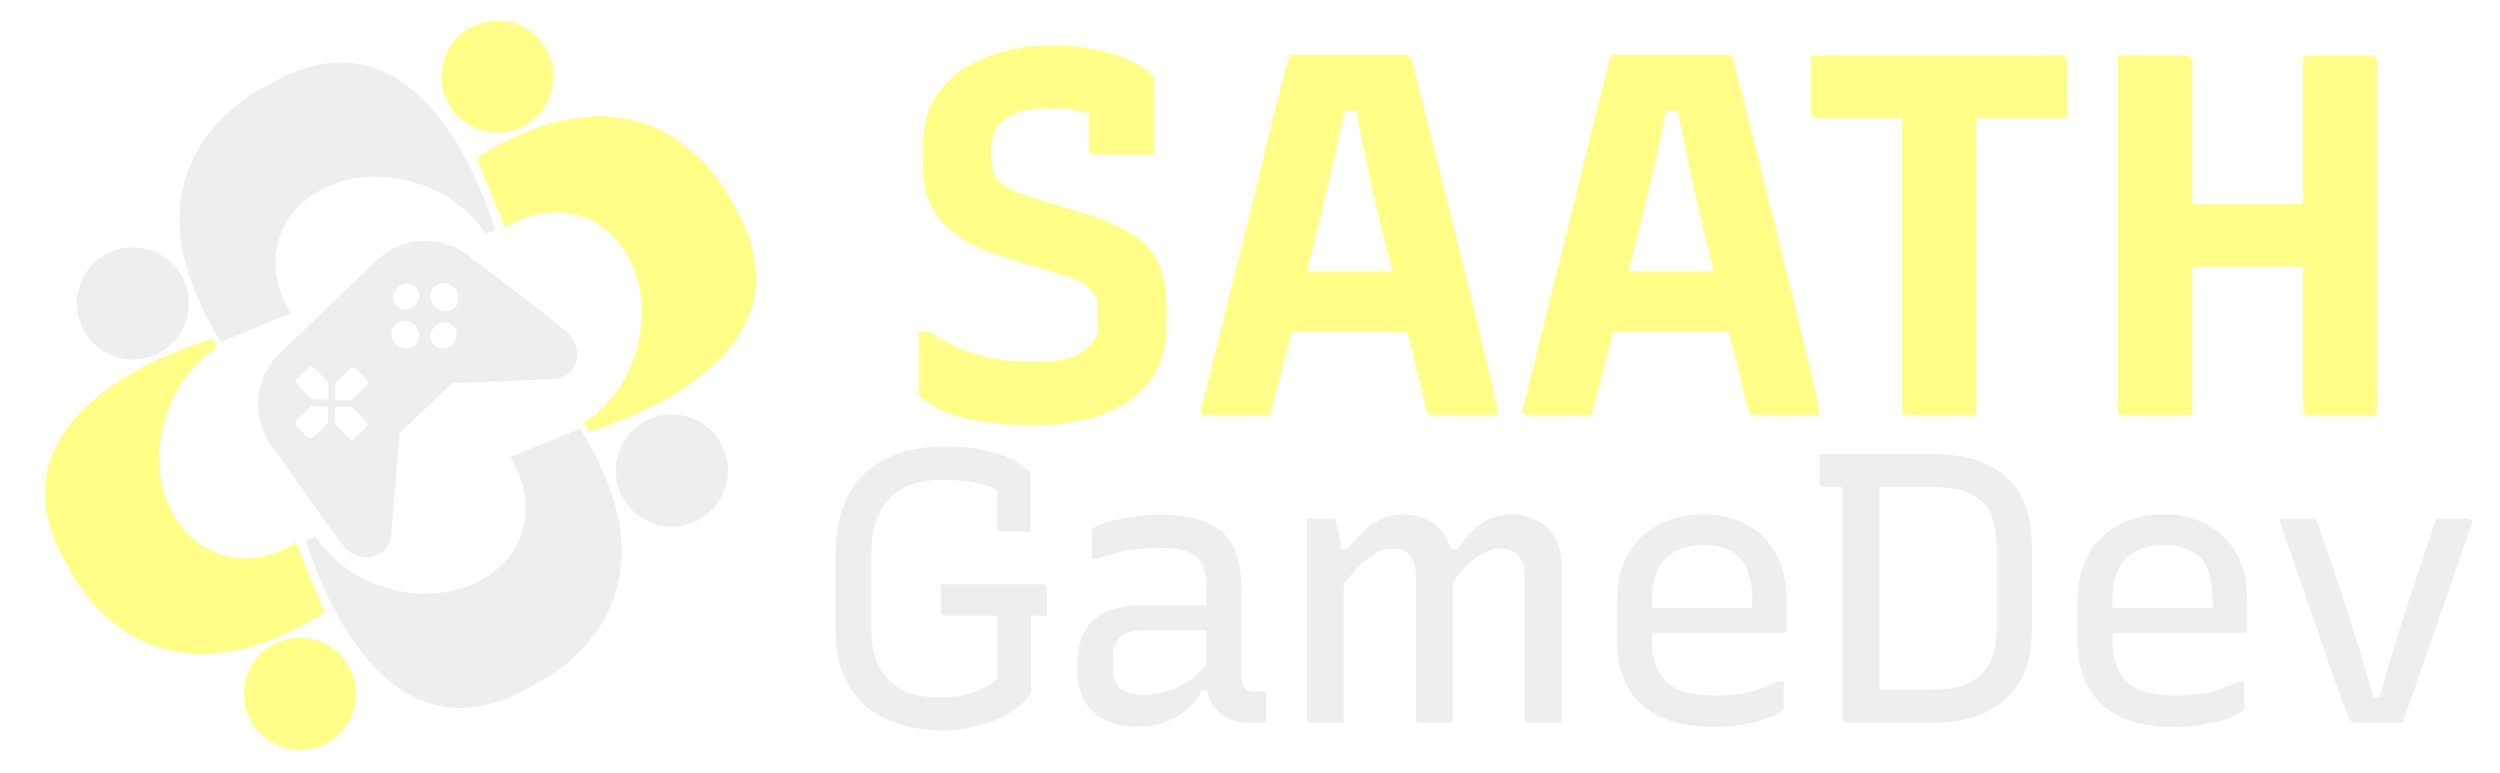
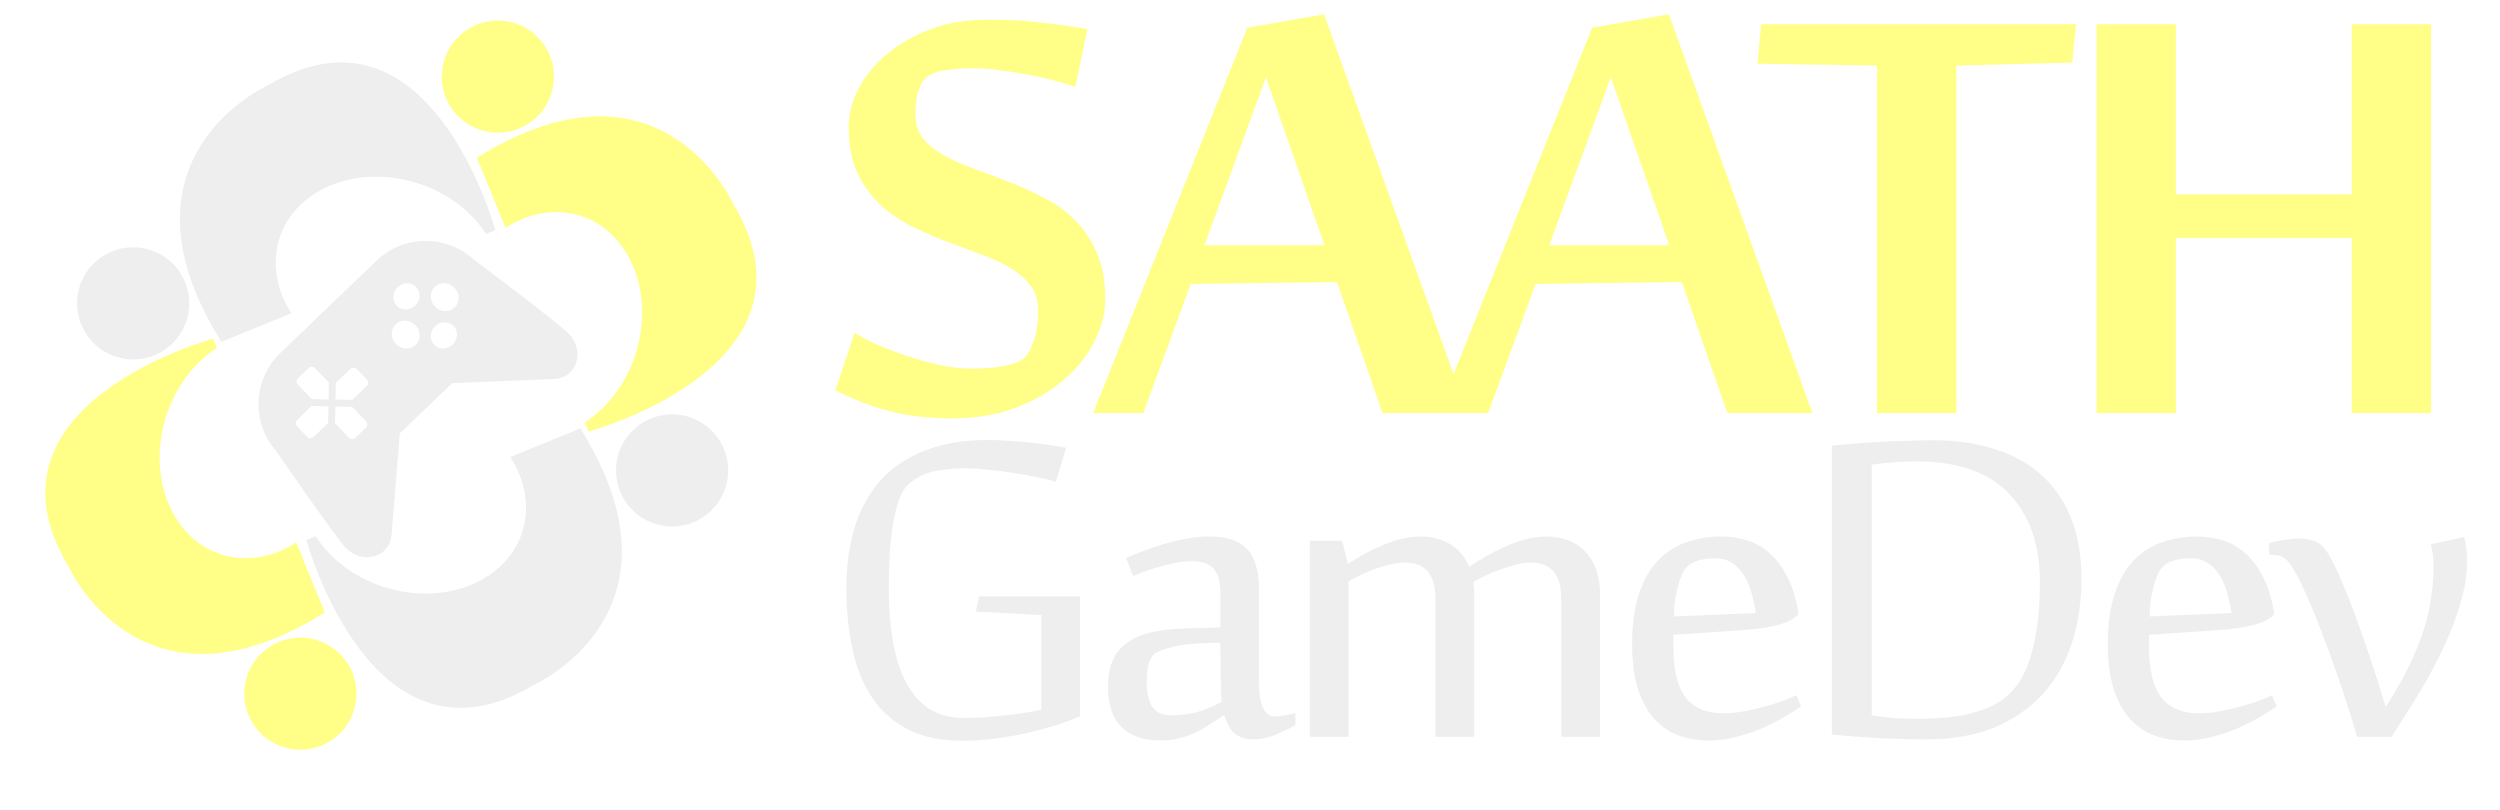
- <svg xmlns="http://www.w3.org/2000/svg" width="1944" height="601" viewBox="0 0 1944 601" fill="none">
-   <path d="M818.107 35.404C836.773 35.404 852.773 37.671 866.107 42.204C879.44 46.471 889.173 51.671 895.307 57.804C896.373 58.871 897.04 59.937 897.307 61.004C897.573 62.071 897.707 63.404 897.707 65.004C897.707 70.071 897.707 75.804 897.707 82.204C897.707 88.604 897.707 95.004 897.707 101.404C897.707 107.804 897.707 114.071 897.707 120.204C890.24 120.204 882.507 120.204 874.507 120.204C866.507 120.204 858.64 120.204 850.907 120.204C849.573 120.204 848.507 119.804 847.707 119.004C846.907 118.204 846.507 117.137 846.507 115.804C846.507 113.137 846.507 110.471 846.507 107.804C846.507 105.137 846.507 102.337 846.507 99.404C846.507 96.204 846.507 92.871 846.507 89.404C846.507 85.937 846.507 82.071 846.507 77.804L857.707 92.204C851.307 89.271 845.04 87.271 838.907 86.204C833.04 84.871 826.107 84.204 818.107 84.204C810.373 84.204 803.573 84.737 797.707 85.804C792.107 86.871 787.307 88.737 783.307 91.404C779.307 93.804 776.24 97.004 774.107 101.004C771.973 104.737 770.907 109.271 770.907 114.604V123.004C770.907 128.071 771.707 132.471 773.307 136.204C775.173 139.937 778.373 143.137 782.907 145.804C787.707 148.471 794.773 151.271 804.107 154.204L842.507 165.804C854.773 169.537 865.04 173.671 873.307 178.204C881.84 182.471 888.507 187.404 893.307 193.004C898.107 198.604 901.573 205.004 903.707 212.204C905.84 219.404 906.907 227.671 906.907 237.004V255.404C906.907 270.871 902.773 284.337 894.507 295.804C886.24 307.004 874.24 315.671 858.507 321.804C843.04 327.671 824.373 330.604 802.507 330.604C789.707 330.604 777.573 329.804 766.107 328.204C754.907 326.604 745.04 324.204 736.507 321.004C728.24 317.537 721.707 313.671 716.907 309.404C716.107 308.604 715.44 307.804 714.907 307.004C714.64 305.937 714.507 304.204 714.507 301.804C714.507 297.004 714.507 292.337 714.507 287.804C714.507 283.271 714.507 278.471 714.507 273.404C714.507 268.337 714.507 263.137 714.507 257.804H722.107C734.107 265.804 746.64 271.804 759.707 275.804C772.773 279.537 788.24 281.404 806.107 281.404C822.64 281.404 834.64 278.737 842.107 273.404C849.84 268.071 853.707 261.671 853.707 254.204V240.604C853.707 236.071 852.907 232.337 851.307 229.404C849.973 226.204 847.04 223.271 842.507 220.604C837.973 217.671 830.773 214.871 820.907 212.204L782.907 200.604C769.84 196.604 759.04 192.071 750.507 187.004C741.973 181.671 735.307 176.071 730.507 170.204C725.973 164.337 722.64 158.071 720.507 151.404C718.64 144.471 717.707 137.271 717.707 129.804V110.604C717.707 99.671 719.973 89.671 724.507 80.604C729.307 71.271 736.107 63.271 744.907 56.604C753.707 49.671 764.24 44.471 776.507 41.004C789.04 37.271 802.907 35.404 818.107 35.404ZM979.151 211.004H1065.15C1069.42 211.004 1073.55 211.004 1077.55 211.004C1081.55 211.004 1085.55 211.004 1089.55 211.004L1103.55 207.404L1109.15 233.004L1114.75 258.204H982.751C981.951 258.204 981.151 258.071 980.351 257.804C979.817 257.271 979.284 256.737 978.751 256.204C978.484 255.404 978.351 254.604 978.351 253.804L979.151 211.004ZM987.551 323.004C979.284 323.004 970.884 323.004 962.351 323.004C953.817 323.004 945.417 323.004 937.151 323.004C936.617 323.004 936.084 322.871 935.551 322.604C935.017 322.337 934.484 321.804 933.951 321.004C933.684 320.204 933.684 319.137 933.951 317.804C935.817 311.137 938.084 302.204 940.751 291.004C943.684 279.537 946.884 266.737 950.351 252.604C953.817 238.204 957.551 223.137 961.551 207.404C965.551 191.404 969.551 175.404 973.551 159.404C977.551 143.404 981.284 127.937 984.751 113.004C988.484 98.071 991.817 84.604 994.751 72.604C997.951 60.604 1000.62 50.604 1002.75 42.604C1017.95 42.604 1033.55 42.604 1049.55 42.604C1065.82 42.604 1080.35 42.604 1093.15 42.604C1094.22 42.604 1095.02 42.871 1095.55 43.404C1096.08 43.671 1096.48 44.071 1096.75 44.604C1097.28 45.137 1097.68 45.937 1097.95 47.004C1101.68 61.937 1105.68 77.804 1109.95 94.604C1114.22 111.404 1118.62 129.137 1123.15 147.804C1127.95 166.204 1132.75 185.404 1137.55 205.404C1142.62 225.404 1147.68 246.071 1152.75 267.404C1154.88 276.204 1157.02 285.271 1159.15 294.604C1161.55 303.937 1163.55 313.404 1165.15 323.004C1157.68 323.004 1149.55 323.004 1140.75 323.004C1131.95 323.004 1123.68 323.004 1115.95 323.004C1114.35 323.004 1113.02 322.871 1111.95 322.604C1111.15 322.071 1110.48 321.271 1109.95 320.204C1109.68 319.137 1109.15 317.537 1108.35 315.404C1102.48 291.137 1097.02 268.871 1091.95 248.604C1086.88 228.071 1082.22 209.271 1077.95 192.204C1073.68 175.137 1069.95 159.671 1066.75 145.804C1063.82 131.671 1061.15 118.871 1058.75 107.404C1056.35 95.937 1054.48 85.671 1053.15 76.604L1068.75 86.204H1031.55L1047.15 76.604C1045.55 85.671 1043.55 95.937 1041.15 107.404C1038.75 118.604 1035.82 131.271 1032.35 145.404C1029.15 159.537 1025.28 175.404 1020.75 193.004C1016.22 210.337 1011.28 229.804 1005.95 251.404C1000.62 272.737 994.484 296.604 987.551 323.004ZM1229.31 211.004H1315.31C1319.57 211.004 1323.71 211.004 1327.71 211.004C1331.71 211.004 1335.71 211.004 1339.71 211.004L1353.71 207.404L1359.31 233.004L1364.91 258.204H1232.91C1232.11 258.204 1231.31 258.071 1230.51 257.804C1229.97 257.271 1229.44 256.737 1228.91 256.204C1228.64 255.404 1228.51 254.604 1228.51 253.804L1229.31 211.004ZM1237.71 323.004C1229.44 323.004 1221.04 323.004 1212.51 323.004C1203.97 323.004 1195.57 323.004 1187.31 323.004C1186.77 323.004 1186.24 322.871 1185.71 322.604C1185.17 322.337 1184.64 321.804 1184.11 321.004C1183.84 320.204 1183.84 319.137 1184.11 317.804C1185.97 311.137 1188.24 302.204 1190.91 291.004C1193.84 279.537 1197.04 266.737 1200.51 252.604C1203.97 238.204 1207.71 223.137 1211.71 207.404C1215.71 191.404 1219.71 175.404 1223.71 159.404C1227.71 143.404 1231.44 127.937 1234.91 113.004C1238.64 98.071 1241.97 84.604 1244.91 72.604C1248.11 60.604 1250.77 50.604 1252.91 42.604C1268.11 42.604 1283.71 42.604 1299.71 42.604C1315.97 42.604 1330.51 42.604 1343.31 42.604C1344.37 42.604 1345.17 42.871 1345.71 43.404C1346.24 43.671 1346.64 44.071 1346.91 44.604C1347.44 45.137 1347.84 45.937 1348.11 47.004C1351.84 61.937 1355.84 77.804 1360.11 94.604C1364.37 111.404 1368.77 129.137 1373.31 147.804C1378.11 166.204 1382.91 185.404 1387.71 205.404C1392.77 225.404 1397.84 246.071 1402.91 267.404C1405.04 276.204 1407.17 285.271 1409.31 294.604C1411.71 303.937 1413.71 313.404 1415.31 323.004C1407.84 323.004 1399.71 323.004 1390.91 323.004C1382.11 323.004 1373.84 323.004 1366.11 323.004C1364.51 323.004 1363.17 322.871 1362.11 322.604C1361.31 322.071 1360.64 321.271 1360.11 320.204C1359.84 319.137 1359.31 317.537 1358.51 315.404C1352.64 291.137 1347.17 268.871 1342.11 248.604C1337.04 228.071 1332.37 209.271 1328.11 192.204C1323.84 175.137 1320.11 159.671 1316.91 145.804C1313.97 131.671 1311.31 118.871 1308.91 107.404C1306.51 95.937 1304.64 85.671 1303.31 76.604L1318.91 86.204H1281.71L1297.31 76.604C1295.71 85.671 1293.71 95.937 1291.31 107.404C1288.91 118.604 1285.97 131.271 1282.51 145.404C1279.31 159.537 1275.44 175.404 1270.91 193.004C1266.37 210.337 1261.44 229.804 1256.11 251.404C1250.77 272.737 1244.64 296.604 1237.71 323.004ZM1408.23 43.004H1602.63C1603.97 43.004 1605.03 43.404 1605.83 44.204C1606.9 45.004 1607.43 46.071 1607.43 47.404C1607.43 55.671 1607.43 63.137 1607.43 69.804C1607.43 76.204 1607.43 83.537 1607.43 91.804H1413.03C1412.23 91.804 1411.43 91.671 1410.63 91.404C1410.1 90.871 1409.57 90.337 1409.03 89.804C1408.5 89.004 1408.23 88.204 1408.23 87.404C1408.23 79.137 1408.23 71.671 1408.23 65.004C1408.23 58.337 1408.23 51.004 1408.23 43.004ZM1536.63 323.004C1527.83 323.004 1519.03 323.004 1510.23 323.004C1501.43 323.004 1492.5 323.004 1483.43 323.004C1482.1 323.004 1481.03 322.604 1480.23 321.804C1479.43 321.004 1479.03 319.937 1479.03 318.604C1479.03 297.004 1479.03 276.071 1479.03 255.804C1479.03 235.537 1479.03 215.271 1479.03 195.004C1479.03 174.471 1479.03 153.937 1479.03 133.404C1479.03 112.604 1479.03 91.671 1479.03 70.604H1541.03L1536.63 81.404C1536.63 86.737 1536.63 92.471 1536.63 98.604C1536.63 104.471 1536.63 110.204 1536.63 115.804C1536.63 121.404 1536.63 126.737 1536.63 131.804C1536.63 148.871 1536.63 165.537 1536.63 181.804C1536.63 197.804 1536.63 214.204 1536.63 231.004C1536.63 247.537 1536.63 265.004 1536.63 283.404C1536.63 290.871 1536.63 297.937 1536.63 304.604C1536.63 311.271 1536.63 317.404 1536.63 323.004ZM1646.88 43.004C1655.94 43.004 1664.88 43.004 1673.68 43.004C1682.48 43.004 1691.28 43.004 1700.08 43.004C1701.41 43.004 1702.48 43.404 1703.28 44.204C1704.08 45.004 1704.48 46.071 1704.48 47.404C1704.48 70.337 1704.48 93.271 1704.48 116.204C1704.48 139.137 1704.48 162.204 1704.48 185.404C1704.48 208.337 1704.48 231.271 1704.48 254.204C1704.48 277.137 1704.48 300.071 1704.48 323.004C1695.68 323.004 1686.88 323.004 1678.08 323.004C1669.28 323.004 1660.34 323.004 1651.28 323.004C1650.48 323.004 1649.68 322.871 1648.88 322.604C1648.34 322.071 1647.81 321.537 1647.28 321.004C1647.01 320.204 1646.88 319.404 1646.88 318.604C1646.88 292.737 1646.88 266.871 1646.88 241.004C1646.88 214.871 1646.88 188.871 1646.88 163.004C1646.88 137.137 1646.88 111.271 1646.88 85.404C1646.88 78.204 1646.88 71.137 1646.88 64.204C1646.88 57.271 1646.88 50.204 1646.88 43.004ZM1671.68 158.604H1767.68C1771.94 158.604 1776.08 158.604 1780.08 158.604C1784.08 158.604 1788.08 158.604 1792.08 158.604L1806.08 155.004L1817.28 207.404H1676.08C1675.28 207.404 1674.61 207.271 1674.08 207.004C1673.54 206.737 1673.01 206.471 1672.48 206.204C1672.21 205.671 1671.94 205.137 1671.68 204.604C1671.68 204.071 1671.68 203.537 1671.68 203.004V158.604ZM1848.48 323.004C1839.68 323.004 1830.88 323.004 1822.08 323.004C1813.28 323.004 1804.34 323.004 1795.28 323.004C1794.48 323.004 1793.68 322.871 1792.88 322.604C1792.34 322.071 1791.81 321.537 1791.28 321.004C1791.01 320.204 1790.88 319.404 1790.88 318.604C1790.88 295.671 1790.88 272.737 1790.88 249.804C1790.88 226.871 1790.88 203.937 1790.88 181.004C1790.88 157.804 1790.88 134.737 1790.88 111.804C1790.88 88.871 1790.88 65.937 1790.88 43.004C1799.94 43.004 1808.88 43.004 1817.68 43.004C1826.48 43.004 1835.28 43.004 1844.08 43.004C1844.61 43.004 1845.14 43.137 1845.68 43.404C1846.21 43.671 1846.61 44.071 1846.88 44.604C1847.41 44.871 1847.81 45.271 1848.08 45.804C1848.34 46.337 1848.48 46.871 1848.48 47.404C1848.48 66.604 1848.48 85.937 1848.48 105.404C1848.48 124.871 1848.48 144.337 1848.48 163.804C1848.48 183.004 1848.48 202.337 1848.48 221.804C1848.48 241.004 1848.48 260.204 1848.48 279.404C1848.48 287.404 1848.48 295.137 1848.48 302.604C1848.48 309.804 1848.48 316.604 1848.48 323.004Z" fill="#FFFF88" />
-   <path d="M731.556 454.285H810.927C811.524 454.285 812.021 454.484 812.419 454.882C813.016 455.081 813.414 455.479 813.613 456.076C814.011 456.474 814.209 456.971 814.209 457.568V478.753H734.838C734.241 478.753 733.744 478.654 733.346 478.455C732.948 478.256 732.55 478.057 732.152 477.858C731.953 477.46 731.755 477.062 731.556 476.665C731.556 476.267 731.556 475.869 731.556 475.471C731.556 471.691 731.556 468.21 731.556 465.027C731.556 461.646 731.556 458.065 731.556 454.285ZM734.54 347.164C743.093 347.164 750.851 347.661 757.814 348.656C764.776 349.65 770.943 351.043 776.314 352.833C781.685 354.623 786.36 356.712 790.338 359.099C794.317 361.486 797.599 363.873 800.185 366.261C800.583 366.857 800.881 367.554 801.08 368.349C801.279 368.946 801.379 369.642 801.379 370.438C801.379 374.615 801.379 379.191 801.379 384.164C801.379 389.137 801.379 394.11 801.379 399.083C801.379 403.858 801.379 408.632 801.379 413.406C797.599 413.406 793.82 413.406 790.04 413.406C786.26 413.406 782.481 413.406 778.701 413.406C777.707 413.406 776.911 413.108 776.314 412.511C775.717 411.914 775.419 411.118 775.419 410.124C775.419 406.145 775.419 402.167 775.419 398.188C775.419 394.21 775.419 390.132 775.419 385.954C775.419 381.578 775.419 377.003 775.419 372.228L782.879 386.253C777.11 381.279 770.147 377.898 761.991 376.107C753.835 374.118 743.989 373.123 732.451 373.123C723.897 373.123 716.139 374.317 709.176 376.704C702.413 378.892 696.644 382.473 691.87 387.446C687.295 392.22 683.714 398.288 681.128 405.648C678.741 413.008 677.547 421.761 677.547 431.906V489.794C677.547 498.348 678.741 506.006 681.128 512.77C683.714 519.334 687.295 524.904 691.87 529.479C695.848 533.458 701.02 536.641 707.386 539.028C713.951 541.216 722.007 542.31 731.556 542.31C740.308 542.31 747.768 541.316 753.935 539.326C760.3 537.337 765.274 535.149 768.854 532.762C772.634 530.176 774.922 528.186 775.717 526.794C775.717 519.633 775.717 512.969 775.717 506.802C775.717 500.635 775.717 494.468 775.717 488.302C775.717 482.135 775.717 475.57 775.717 468.608H803.169L801.677 473.979C801.677 485.119 801.677 495.563 801.677 505.31C801.677 514.858 801.677 525.302 801.677 536.641C801.677 537.635 801.578 538.431 801.379 539.028C801.18 539.625 800.782 540.42 800.185 541.415C796.207 546.388 790.736 550.964 783.774 555.141C777.01 559.119 769.252 562.203 760.499 564.391C751.747 566.778 742.795 567.972 733.644 567.972C719.72 567.972 707.486 566.082 696.942 562.302C686.399 558.722 677.647 553.55 670.684 546.786C663.722 540.023 658.45 531.867 654.87 522.318C651.488 512.571 649.797 501.729 649.797 489.794V430.414C649.797 417.285 651.587 405.548 655.168 395.204C658.948 384.86 664.319 376.207 671.281 369.244C678.442 362.083 687.295 356.613 697.838 352.833C708.58 349.053 720.814 347.164 734.54 347.164ZM965.311 457.269C965.311 462.839 965.311 468.409 965.311 473.979C965.311 479.549 965.311 485.218 965.311 490.987C965.311 496.557 965.311 502.127 965.311 507.697C965.311 513.267 965.311 518.837 965.311 524.407C965.311 526.993 965.51 529.181 965.908 530.971C966.505 532.762 967.3 534.154 968.295 535.149C969.29 536.144 970.483 536.84 971.876 537.238C973.268 537.635 974.959 537.834 976.948 537.834C977.346 537.834 977.744 537.834 978.142 537.834C978.739 537.834 979.335 537.834 979.932 537.834H984.408C984.408 541.415 984.408 544.896 984.408 548.278C984.408 551.66 984.408 555.141 984.408 558.722C984.408 559.915 984.11 560.81 983.513 561.407C982.916 561.805 982.12 562.004 981.126 562.004C980.131 562.004 978.54 562.004 976.351 562.004C974.362 562.004 972.472 562.004 970.682 562.004C966.107 562.004 961.83 561.308 957.851 559.915C953.873 558.523 950.392 556.434 947.408 553.649C944.424 550.864 942.136 547.482 940.545 543.504C938.953 539.326 938.158 534.453 938.158 528.883C938.158 521.92 938.158 514.759 938.158 507.399C938.158 499.839 938.158 492.579 938.158 485.616C938.158 482.433 938.158 479.251 938.158 476.068C938.158 472.885 938.158 469.702 938.158 466.519C938.158 463.337 938.158 460.154 938.158 456.971C938.158 449.014 936.964 442.847 934.577 438.471C932.389 433.895 928.609 430.713 923.238 428.922C917.867 426.933 910.606 425.938 901.456 425.938C895.687 425.938 890.117 426.237 884.746 426.834C879.375 427.43 874.103 428.425 868.931 429.817C863.958 431.011 858.885 432.602 853.713 434.592H849.238C849.238 431.011 849.238 427.43 849.238 423.85C849.238 420.269 849.238 416.688 849.238 413.108C849.238 412.511 849.337 412.014 849.536 411.616C849.735 411.218 849.934 410.919 850.133 410.721C851.127 409.527 854.111 408.134 859.084 406.543C864.257 404.952 870.523 403.559 877.883 402.366C885.442 400.973 893.3 400.277 901.456 400.277C912.596 400.277 922.144 401.371 930.101 403.559C938.257 405.548 944.921 408.831 950.093 413.406C955.265 417.981 959.045 423.85 961.432 431.011C964.018 438.172 965.311 446.925 965.311 457.269ZM865.351 519.633C865.351 526.396 867.24 531.568 871.02 535.149C874.999 538.531 880.867 540.221 888.625 540.221C895.388 540.221 901.754 539.326 907.722 537.536C913.889 535.746 919.856 532.762 925.625 528.584C931.394 524.208 937.362 518.24 943.529 510.681V536.641H934.875C931.494 542.808 927.316 547.98 922.343 552.157C917.569 556.335 911.899 559.517 905.335 561.706C898.77 563.894 891.509 564.988 883.552 564.988C874.203 564.988 866.146 563.297 859.383 559.915C852.619 556.335 847.348 551.461 843.568 545.294C839.789 538.928 837.899 531.369 837.899 522.617V513.068C837.899 506.503 838.993 500.635 841.181 495.463C843.369 490.092 846.453 485.616 850.431 482.036C854.609 478.455 859.582 475.67 865.351 473.681C871.119 471.691 877.585 470.697 884.746 470.697C891.708 470.697 898.372 470.697 904.738 470.697C911.303 470.697 917.768 470.697 924.133 470.697C930.499 470.697 936.964 470.697 943.529 470.697C945.319 470.697 946.512 471.791 947.109 473.979C947.905 475.968 948.402 478.455 948.601 481.439C948.8 484.423 948.9 487.307 948.9 490.092C941.539 490.092 934.676 490.092 928.311 490.092C922.144 490.092 915.878 490.092 909.512 490.092C903.147 490.092 896.184 490.092 888.625 490.092C884.448 490.092 880.867 490.589 877.883 491.584C875.098 492.38 872.711 493.872 870.722 496.06C868.931 497.651 867.539 499.74 866.544 502.326C865.748 504.713 865.351 507.498 865.351 510.681V519.633ZM1214.35 562.004C1211.96 562.004 1209.18 562.004 1205.99 562.004C1203.01 562.004 1200.03 562.004 1197.04 562.004C1194.06 562.004 1191.37 562.004 1188.99 562.004C1188.39 562.004 1187.79 561.904 1187.2 561.706C1186.8 561.308 1186.4 560.91 1186 560.512C1185.8 560.114 1185.7 559.517 1185.7 558.722C1185.7 550.765 1185.7 542.907 1185.7 535.149C1185.7 527.192 1185.7 519.434 1185.7 511.875C1185.7 504.116 1185.7 496.657 1185.7 489.495C1185.7 482.135 1185.7 475.073 1185.7 468.31C1185.7 461.546 1185.7 455.181 1185.7 449.213C1185.7 441.654 1184.11 435.984 1180.93 432.205C1177.95 428.425 1173.17 426.535 1166.61 426.535C1161.83 426.535 1157.06 427.928 1152.28 430.713C1147.51 433.299 1142.84 437.078 1138.26 442.051C1133.68 447.025 1129.31 453.291 1125.13 460.85L1121.85 427.132H1133.49C1137.46 420.965 1141.54 415.893 1145.72 411.914C1150.1 407.936 1154.77 404.952 1159.74 402.962C1164.72 400.973 1170.09 399.979 1175.86 399.979C1181.03 399.979 1185.9 400.874 1190.48 402.664C1195.05 404.255 1199.13 406.742 1202.71 410.124C1206.49 413.506 1209.38 417.782 1211.37 422.954C1213.35 428.127 1214.35 434.194 1214.35 441.156C1214.35 446.925 1214.35 453.291 1214.35 460.253C1214.35 467.017 1214.35 474.377 1214.35 482.334C1214.35 490.291 1214.35 498.546 1214.35 507.1C1214.35 515.455 1214.35 523.91 1214.35 532.463C1214.35 537.437 1214.35 542.41 1214.35 547.383C1214.35 552.157 1214.35 557.031 1214.35 562.004ZM1129.61 562.004C1127.42 562.004 1124.73 562.004 1121.55 562.004C1118.37 562.004 1115.18 562.004 1112 562.004C1108.82 562.004 1106.23 562.004 1104.24 562.004C1103.65 562.004 1103.05 561.904 1102.45 561.706C1102.06 561.308 1101.66 560.91 1101.26 560.512C1101.06 560.114 1100.96 559.517 1100.96 558.722C1100.96 550.765 1100.96 542.808 1100.96 534.85C1100.96 526.893 1100.96 519.135 1100.96 511.576C1100.96 504.017 1100.96 496.557 1100.96 489.197C1100.96 481.837 1100.96 474.775 1100.96 468.011C1100.96 461.049 1100.96 454.385 1100.96 448.019C1100.96 443.245 1100.27 439.266 1098.87 436.084C1097.68 432.901 1095.79 430.514 1093.2 428.922C1090.62 427.331 1087.24 426.535 1083.06 426.535C1078.48 426.535 1073.81 427.928 1069.03 430.713C1064.26 433.299 1059.49 437.178 1054.71 442.35C1049.94 447.323 1045.26 453.689 1040.69 461.447L1037.11 427.132H1048.15C1052.13 421.562 1056.3 416.788 1060.68 412.809C1065.06 408.632 1069.73 405.449 1074.7 403.261C1079.88 401.073 1085.25 399.979 1090.82 399.979C1096.59 399.979 1101.86 400.874 1106.63 402.664C1111.41 404.454 1115.48 407.04 1118.86 410.422C1122.25 413.605 1124.83 417.683 1126.62 422.656C1128.61 427.629 1129.61 433.398 1129.61 439.963C1129.61 446.129 1129.61 453.39 1129.61 461.745C1129.61 469.901 1129.61 479.151 1129.61 489.495C1129.61 499.641 1129.61 510.78 1129.61 522.915C1129.61 535.049 1129.61 548.079 1129.61 562.004ZM1044.86 562.004C1043.07 562.004 1041.08 562.004 1038.9 562.004C1036.71 562.004 1034.52 562.004 1032.33 562.004C1030.14 562.004 1027.96 562.004 1025.77 562.004C1023.58 562.004 1021.49 562.004 1019.5 562.004C1018.9 562.004 1018.41 562.004 1018.01 562.004C1017.61 561.805 1017.21 561.606 1016.82 561.407C1016.62 561.009 1016.42 560.611 1016.22 560.214C1016.22 559.816 1016.22 559.318 1016.22 558.722C1016.22 544.797 1016.22 530.872 1016.22 516.947C1016.22 503.022 1016.22 489.097 1016.22 475.173C1016.22 461.049 1016.22 447.025 1016.22 433.1C1016.22 426.933 1016.22 421.363 1016.22 416.39C1016.22 411.218 1016.22 406.841 1016.22 403.261C1017.81 403.261 1019.5 403.261 1021.29 403.261C1023.28 403.261 1025.27 403.261 1027.26 403.261C1029.25 403.261 1031.14 403.261 1032.93 403.261C1034.92 403.261 1036.61 403.261 1038 403.261C1038 403.261 1038.4 404.852 1039.19 408.035C1039.99 411.019 1040.79 414.5 1041.58 418.479C1042.38 422.457 1043.07 426.038 1043.67 429.221C1044.47 432.205 1044.86 433.697 1044.86 433.697C1044.86 445.433 1044.86 458.264 1044.86 472.189C1044.86 486.114 1044.86 500.635 1044.86 515.754C1044.86 530.872 1044.86 546.289 1044.86 562.004ZM1324.94 399.979C1336.67 399.979 1347.41 402.465 1357.16 407.438C1366.91 412.212 1374.67 419.573 1380.44 429.519C1386.4 439.266 1389.39 451.799 1389.39 467.116V488.899C1389.39 489.495 1389.19 490.092 1388.79 490.689C1388.59 491.087 1388.29 491.485 1387.9 491.882C1387.5 492.081 1386.9 492.181 1386.11 492.181H1308.82C1305.44 492.181 1302.06 492.181 1298.68 492.181C1295.3 492.181 1292.01 492.181 1288.83 492.181H1279.88L1276 472.786H1362.53C1362.53 471.791 1362.53 470.796 1362.53 469.802C1362.53 468.807 1362.53 467.812 1362.53 466.818C1362.53 459.06 1361.64 452.396 1359.85 446.826C1358.26 441.057 1355.67 436.382 1352.09 432.801C1348.91 429.817 1345.03 427.629 1340.45 426.237C1335.88 424.645 1330.7 423.85 1324.94 423.85C1312.01 423.85 1302.06 427.331 1295.1 434.293C1288.13 441.057 1284.65 452.197 1284.65 467.713V499.044C1284.65 505.409 1285.55 511.178 1287.34 516.35C1289.13 521.522 1291.62 525.799 1294.8 529.181C1298.78 533.16 1303.95 536.144 1310.31 538.133C1316.88 539.923 1324.44 540.818 1332.99 540.818C1340.55 540.818 1347.02 540.42 1352.39 539.625C1357.96 538.829 1363.13 537.635 1367.9 536.044C1372.68 534.453 1377.55 532.463 1382.52 530.076H1387C1387 533.259 1387 536.541 1387 539.923C1387 543.305 1387 546.687 1387 550.068C1387 550.466 1386.9 550.864 1386.7 551.262C1386.5 551.66 1386.2 552.058 1385.81 552.455C1383.82 554.445 1380.14 556.434 1374.77 558.423C1369.59 560.412 1363.23 562.004 1355.67 563.197C1348.31 564.59 1340.35 565.286 1331.8 565.286C1320.46 565.286 1310.12 563.894 1300.77 561.109C1291.62 558.324 1283.76 554.146 1277.19 548.576C1270.83 543.006 1265.95 536.143 1262.57 527.988C1259.19 519.633 1257.5 509.985 1257.5 499.044V468.011C1257.5 456.474 1259.19 446.428 1262.57 437.874C1266.15 429.32 1271.03 422.258 1277.19 416.688C1283.36 411.118 1290.52 406.941 1298.68 404.156C1306.83 401.371 1315.59 399.979 1324.94 399.979ZM1579.94 489.794C1579.94 501.928 1578.15 512.571 1574.57 521.721C1570.99 530.872 1565.72 538.431 1558.76 544.399C1551.99 550.168 1543.94 554.544 1534.59 557.528C1525.24 560.512 1514.79 562.004 1503.26 562.004C1498.48 562.004 1493.51 562.004 1488.34 562.004C1483.16 562.004 1477.99 562.004 1472.82 562.004C1467.65 562.004 1462.67 562.004 1457.9 562.004C1453.13 562.004 1448.85 562.004 1445.07 562.004C1441.29 562.004 1438.31 562.004 1436.12 562.004C1435.12 562.004 1434.33 561.706 1433.73 561.109C1433.13 560.313 1432.84 559.517 1432.84 558.722C1432.84 542.609 1432.84 526.595 1432.84 510.681C1432.84 494.568 1432.84 478.554 1432.84 462.64C1432.84 446.527 1432.84 430.514 1432.84 414.6C1432.84 398.487 1432.84 382.374 1432.84 366.261H1464.17L1461.48 371.333C1461.48 376.704 1461.48 382.374 1461.48 388.341C1461.48 394.11 1461.48 399.78 1461.48 405.35C1461.48 416.489 1461.48 427.53 1461.48 438.471C1461.48 449.213 1461.48 459.955 1461.48 470.697C1461.48 481.439 1461.48 492.28 1461.48 503.221C1461.48 513.963 1461.48 525.004 1461.48 536.342C1464.86 536.342 1468.74 536.342 1473.12 536.342C1477.69 536.342 1482.47 536.342 1487.44 536.342C1492.41 536.342 1497.39 536.342 1502.36 536.342C1514.1 536.342 1523.65 534.552 1531.01 530.971C1538.56 527.391 1544.04 522.119 1547.42 515.157C1551 507.995 1552.79 498.944 1552.79 488.003V427.132C1552.79 420.965 1552.29 415.495 1551.3 410.721C1550.5 405.946 1549.11 401.769 1547.12 398.188C1545.33 394.608 1542.94 391.524 1539.96 388.938C1536.97 386.352 1533.69 384.363 1530.11 382.97C1526.53 381.379 1522.35 380.285 1517.58 379.688C1512.8 379.091 1507.23 378.793 1500.87 378.793C1493.91 378.793 1486.84 378.793 1479.68 378.793C1472.52 378.793 1465.26 378.793 1457.9 378.793C1450.74 378.793 1443.78 378.793 1437.01 378.793C1430.45 378.793 1424.18 378.793 1418.21 378.793C1417.62 378.793 1417.02 378.693 1416.42 378.494C1416.03 378.097 1415.63 377.699 1415.23 377.301C1415.03 376.704 1414.93 376.107 1414.93 375.511C1414.93 372.129 1414.93 368.449 1414.93 364.47C1414.93 360.492 1414.93 356.712 1414.93 353.131C1420.9 353.131 1427.37 353.131 1434.33 353.131C1441.49 353.131 1448.85 353.131 1456.41 353.131C1463.97 353.131 1471.63 353.131 1479.38 353.131C1487.34 353.131 1495.3 353.131 1503.26 353.131C1515.99 353.131 1527.13 354.623 1536.68 357.607C1546.22 360.591 1554.18 365.166 1560.55 371.333C1567.11 377.301 1571.98 384.761 1575.17 393.712C1578.35 402.664 1579.94 413.207 1579.94 425.342V489.794ZM1683 399.979C1694.74 399.979 1705.48 402.465 1715.23 407.438C1724.98 412.212 1732.73 419.573 1738.5 429.519C1744.47 439.266 1747.45 451.799 1747.45 467.116V488.899C1747.45 489.495 1747.26 490.092 1746.86 490.689C1746.66 491.087 1746.36 491.485 1745.96 491.882C1745.56 492.081 1744.97 492.181 1744.17 492.181H1666.89C1663.51 492.181 1660.13 492.181 1656.74 492.181C1653.36 492.181 1650.08 492.181 1646.9 492.181H1637.95L1634.07 472.786H1720.6C1720.6 471.791 1720.6 470.796 1720.6 469.802C1720.6 468.807 1720.6 467.812 1720.6 466.818C1720.6 459.06 1719.7 452.396 1717.91 446.826C1716.32 441.057 1713.74 436.382 1710.16 432.801C1706.97 429.817 1703.09 427.629 1698.52 426.237C1693.94 424.645 1688.77 423.85 1683 423.85C1670.07 423.85 1660.13 427.331 1653.16 434.293C1646.2 441.057 1642.72 452.197 1642.72 467.713V499.044C1642.72 505.409 1643.62 511.178 1645.41 516.35C1647.2 521.522 1649.68 525.799 1652.87 529.181C1656.84 533.16 1662.02 536.144 1668.38 538.133C1674.95 539.923 1682.51 540.818 1691.06 540.818C1698.62 540.818 1705.08 540.42 1710.45 539.625C1716.02 538.829 1721.2 537.635 1725.97 536.044C1730.74 534.453 1735.62 532.463 1740.59 530.076H1745.07C1745.07 533.259 1745.07 536.541 1745.07 539.923C1745.07 543.305 1745.07 546.687 1745.07 550.068C1745.07 550.466 1744.97 550.864 1744.77 551.262C1744.57 551.66 1744.27 552.058 1743.87 552.455C1741.88 554.445 1738.2 556.434 1732.83 558.423C1727.66 560.412 1721.3 562.004 1713.74 563.197C1706.38 564.59 1698.42 565.286 1689.87 565.286C1678.53 565.286 1668.18 563.894 1658.83 561.109C1649.68 558.324 1641.82 554.146 1635.26 548.576C1628.89 543.006 1624.02 536.143 1620.64 527.988C1617.26 519.633 1615.57 509.985 1615.57 499.044V468.011C1615.57 456.474 1617.26 446.428 1620.64 437.874C1624.22 429.32 1629.09 422.258 1635.26 416.688C1641.43 411.118 1648.59 406.941 1656.74 404.156C1664.9 401.371 1673.65 399.979 1683 399.979ZM1798.8 403.261C1799.4 403.261 1799.9 403.36 1800.29 403.559C1800.69 403.758 1800.99 404.156 1801.19 404.753C1801.59 405.151 1801.88 405.747 1802.08 406.543C1806.86 420.269 1811.63 434.194 1816.41 448.318C1821.18 462.441 1825.95 477.162 1830.73 492.479C1835.7 507.797 1840.67 524.407 1845.65 542.31H1850.12C1853.31 531.767 1856.29 521.522 1859.08 511.576C1862.06 501.63 1865.04 492.081 1868.03 482.931C1871.01 473.581 1874 464.431 1876.98 455.479C1879.96 446.527 1882.85 437.774 1885.63 429.221C1888.62 420.468 1891.5 411.815 1894.29 403.261C1898.46 403.261 1902.64 403.261 1906.82 403.261C1911 403.261 1915.17 403.261 1919.35 403.261C1920.15 403.261 1920.74 403.46 1921.14 403.858C1921.74 404.255 1922.14 404.753 1922.33 405.35C1922.53 405.946 1922.43 406.742 1922.04 407.737C1917.66 420.468 1913.18 433.299 1908.61 446.229C1904.23 458.96 1899.76 471.791 1895.18 484.721C1890.8 497.651 1886.33 510.581 1881.75 523.512C1877.38 536.243 1872.9 549.074 1868.33 562.004C1862.16 562.004 1855.99 562.004 1849.83 562.004C1843.66 562.004 1837.89 562.004 1832.52 562.004C1831.33 562.004 1830.23 561.805 1829.24 561.407C1828.24 561.009 1827.35 560.214 1826.55 559.02C1825.95 557.826 1825.26 556.036 1824.46 553.649C1821.08 544.299 1817.6 534.751 1814.02 525.004C1810.64 515.256 1807.26 505.409 1803.87 495.463C1800.49 485.318 1797.01 475.173 1793.43 465.027C1789.85 454.683 1786.27 444.439 1782.69 434.293C1779.11 423.949 1775.53 413.605 1771.95 403.261C1776.52 403.261 1781 403.261 1785.37 403.261C1789.75 403.261 1794.23 403.261 1798.8 403.261Z" fill="#EEEEEE" />
-   <path d="M370.613 122.728L392.843 177.195C427.565 154.595 471.009 163.375 490.378 203.371C510.525 244.931 494.64 302.54 454.55 328.456L457.484 335.67C457.484 335.67 645.64 284.852 570.139 158.831C570.139 158.831 516.437 38.359 379.633 117.31C376.663 119.024 373.662 120.826 370.613 122.728Z" fill="#FFFF88" />
-   <ellipse cx="43.635" cy="43.626" rx="43.635" ry="43.626" transform="matrix(0.866116 -0.499844 0.500156 0.865935 327.306 43.6217)" fill="#FFFF88" />
-   <path d="M171.879 265.861L226.369 243.64C203.759 208.932 212.543 165.506 252.555 146.145C294.132 126.007 351.766 141.885 377.692 181.959L384.909 179.026C384.909 179.026 334.07 -9.052 207.997 66.418C207.997 66.418 87.474 120.097 166.458 256.844C168.173 259.813 169.976 262.813 171.879 265.861Z" fill="#EEEEEE" />
-   <ellipse cx="43.626" cy="43.635" rx="43.626" ry="43.635" transform="matrix(-0.500156 -0.865935 0.866116 -0.499844 87.292 295.513)" fill="#EEEEEE" />
-   <path d="M252.339 476.341L230.108 421.874C195.386 444.474 151.942 435.694 132.573 395.698C112.426 354.138 128.311 296.529 168.401 270.613L165.468 263.399C165.468 263.399 -22.689 314.217 52.812 440.238C52.812 440.238 106.514 560.71 243.318 481.759C246.288 480.045 249.29 478.243 252.339 476.341Z" fill="#FFFF88" />
-   <ellipse cx="43.635" cy="43.626" rx="43.635" ry="43.626" transform="matrix(-0.866116 0.499844 -0.500157 -0.865935 292.921 555.443)" fill="#FFFF88" />
-   <path d="M451.067 333.204L396.577 355.426C419.186 390.133 410.403 433.559 370.39 452.92C328.813 473.058 271.18 457.18 245.253 417.106L238.036 420.039C238.036 420.039 288.876 608.117 414.949 532.647C414.949 532.647 535.471 478.968 456.488 342.221C454.773 339.252 452.97 336.252 451.067 333.204Z" fill="#EEEEEE" />
-   <ellipse cx="43.626" cy="43.635" rx="43.626" ry="43.635" transform="matrix(0.500157 0.865935 -0.866116 0.499844 538.388 306.262)" fill="#EEEEEE" />
-   <path fill-rule="evenodd" clip-rule="evenodd" d="M292.588 202.692C313.447 182.682 345.958 182.308 367.249 201.1C377.351 208.685 434.486 251.687 442.114 259.632C450.645 268.518 451.049 281.962 443.018 289.666C439.722 292.827 435.511 294.453 431.108 294.746L351.366 298.005L310.693 337.021L304.155 416.529C303.682 420.914 301.883 425.054 298.588 428.215C290.557 435.919 277.135 434.963 268.604 426.077C261.354 418.526 224.291 365.008 214.481 350.791C195.049 328.756 196.286 295.121 217.684 274.585L217.675 274.576L291.652 203.611C291.959 203.302 292.271 202.996 292.588 202.692ZM255.51 297.619L244.741 286.402C243.355 284.959 241.063 284.911 239.619 286.296L231.557 294.03C230.113 295.415 230.066 297.706 231.452 299.15L242.221 310.366L255.248 310.641L255.51 297.619ZM260.247 329.152L271.016 340.369C272.402 341.812 274.694 341.86 276.137 340.475L284.2 332.741C285.643 331.356 285.69 329.065 284.305 327.621L273.536 316.404L260.508 316.13L260.247 329.152ZM272.114 286.958L260.895 297.72L260.629 310.747L273.661 311.017L284.88 300.254C286.324 298.869 286.366 296.573 284.985 295.135L277.241 287.069C275.855 285.625 273.558 285.573 272.114 286.958ZM242.106 315.744L230.882 326.511C229.438 327.896 229.396 330.193 230.777 331.631L238.516 339.692C239.902 341.135 242.194 341.183 243.638 339.798L254.856 329.036L255.123 316.008L242.106 315.744ZM323.406 223.216C327.175 227.142 326.834 233.582 322.645 237.6C318.456 241.619 312.004 241.694 308.236 237.769C304.467 233.843 304.807 227.403 308.996 223.384C313.185 219.366 319.637 219.29 323.406 223.216ZM352.519 253.563C356.288 257.488 355.947 263.929 351.758 267.947C347.569 271.966 341.118 272.041 337.349 268.115C333.58 264.19 333.92 257.75 338.11 253.731C342.299 249.712 348.75 249.637 352.519 253.563ZM322.937 268.269C327.127 264.251 327.06 257.386 322.788 252.937C318.517 248.488 311.658 248.139 307.469 252.157C303.28 256.176 303.347 263.04 307.618 267.49C311.89 271.939 318.748 272.288 322.937 268.269ZM353.138 223.836C357.409 228.285 357.476 235.149 353.287 239.168C349.098 243.187 342.239 242.838 337.968 238.388C333.696 233.939 333.629 227.075 337.819 223.056C342.008 219.038 348.866 219.387 353.138 223.836Z" fill="#EEEEEE" />
+ <svg xmlns="http://www.w3.org/2000/svg" width="695" height="225" viewBox="0 0 695 225" fill="none">
+   <path d="M307.275 83.159C307.275 87.1 306.254 91.041 304.213 94.982C302.243 98.923 299.393 102.477 295.663 105.644C292.003 108.811 287.569 111.38 282.361 113.351C277.153 115.321 271.312 116.307 264.837 116.307C261.318 116.307 258.081 116.131 255.125 115.779C252.24 115.427 249.495 114.899 246.891 114.195C244.287 113.491 241.789 112.682 239.396 111.767C237.003 110.782 234.61 109.691 232.217 108.495L237.601 92.449C239.149 93.504 241.226 94.63 243.83 95.827C246.504 96.953 249.319 98.008 252.275 98.994C255.301 99.979 258.363 100.824 261.459 101.527C264.556 102.161 267.371 102.477 269.904 102.477C275.746 102.477 280.144 101.844 283.1 100.577C284.719 99.873 286.021 98.29 287.006 95.827C288.062 93.364 288.59 90.126 288.59 86.115C288.59 83.299 287.816 80.977 286.267 79.147C284.789 77.247 282.819 75.593 280.355 74.186C277.892 72.778 275.077 71.511 271.91 70.385C268.743 69.259 265.506 68.063 262.198 66.796C258.961 65.529 255.759 64.087 252.592 62.468C249.425 60.779 246.609 58.738 244.146 56.345C241.683 53.882 239.677 50.961 238.129 47.583C236.651 44.134 235.912 39.982 235.912 35.126C235.912 31.959 236.757 28.616 238.446 25.097C240.205 21.578 242.739 18.376 246.046 15.491C249.354 12.605 253.401 10.213 258.187 8.312C263.043 6.412 268.567 5.462 274.76 5.462C279.757 5.462 284.508 5.708 289.012 6.201C293.586 6.694 298.02 7.327 302.313 8.101L298.935 24.147C296.894 23.444 294.607 22.775 292.073 22.142C289.61 21.508 287.077 20.98 284.473 20.558C281.869 20.065 279.335 19.678 276.872 19.397C274.409 19.115 272.227 18.974 270.327 18.974C268.286 18.974 266.139 19.115 263.887 19.397C261.705 19.608 259.911 20.101 258.503 20.875C257.096 21.649 256.075 22.986 255.442 24.886C254.808 26.786 254.492 29.074 254.492 31.748C254.492 34.493 255.231 36.78 256.709 38.61C258.257 40.44 260.263 42.023 262.726 43.36C265.189 44.697 268.004 45.929 271.171 47.055C274.338 48.181 277.576 49.413 280.883 50.75C284.191 52.017 287.428 53.495 290.595 55.184C293.762 56.802 296.578 58.879 299.041 61.412C301.504 63.875 303.475 66.866 304.952 70.385C306.501 73.904 307.275 78.162 307.275 83.159ZM384.347 114.829L371.679 78.408L331.036 78.936L317.84 114.829H303.905L346.765 7.679L368.09 3.984L407.994 114.829H384.347ZM368.195 68.168L351.938 21.508L334.836 68.168H368.195ZM480.209 114.829L467.541 78.408L426.898 78.936L413.703 114.829H399.768L442.628 7.679L463.952 3.984L503.856 114.829H480.209ZM464.058 68.168L447.8 21.508L430.699 68.168H464.058ZM521.811 114.829V18.235L488.557 17.708L489.613 6.729H577.128L576.072 17.391L543.874 18.235V114.829H521.811ZM653.777 114.829V66.163H604.9V114.829H582.837V6.729H604.9V54.023H653.777V6.729H675.841V114.829H653.777Z" fill="#FFFF88" />
+   <path d="M289.467 170.975L271.305 170.02L272.181 165.798H300.22V199.094C298.521 199.89 296.423 200.687 293.927 201.483C291.431 202.28 288.723 203.023 285.802 203.713C282.882 204.351 279.855 204.882 276.722 205.307C273.589 205.731 270.562 205.944 267.641 205.944C261.747 205.944 256.755 204.935 252.666 202.917C248.577 200.846 245.232 197.952 242.63 194.235C240.081 190.464 238.222 185.977 237.054 180.773C235.886 175.569 235.301 169.781 235.301 163.408C235.301 157.036 236.098 151.327 237.691 146.283C239.337 141.185 241.78 136.857 245.019 133.299C248.312 129.741 252.427 127.033 257.366 125.174C262.304 123.262 268.093 122.307 274.73 122.307C276.377 122.307 278.209 122.386 280.227 122.546C282.298 122.652 284.316 122.811 286.28 123.023C288.298 123.236 290.183 123.475 291.936 123.74C293.741 124.006 295.228 124.245 296.396 124.457L293.529 133.936C292.148 133.511 290.396 133.086 288.272 132.662C286.201 132.184 283.997 131.785 281.66 131.467C279.377 131.095 277.067 130.803 274.73 130.591C272.447 130.325 270.403 130.192 268.597 130.192C265.623 130.192 262.809 130.431 260.154 130.909C257.552 131.387 255.135 132.529 252.905 134.334C251.684 135.29 250.701 136.804 249.958 138.875C249.214 140.946 248.63 143.309 248.205 145.964C247.781 148.619 247.489 151.46 247.329 154.487C247.17 157.514 247.09 160.488 247.09 163.408C247.09 168.772 247.462 173.684 248.205 178.144C248.949 182.552 250.144 186.349 251.79 189.535C253.436 192.721 255.56 195.19 258.162 196.943C260.817 198.695 264.057 199.571 267.88 199.571C269.686 199.571 271.597 199.518 273.615 199.412C275.633 199.253 277.598 199.067 279.51 198.855C281.475 198.642 283.307 198.403 285.006 198.138C286.758 197.872 288.245 197.607 289.467 197.341V170.975ZM354.471 199.173C355.905 199.173 357.79 198.855 360.126 198.217V201.642C358.427 202.545 356.569 203.421 354.551 204.271C352.533 205.121 350.409 205.546 348.178 205.546C346.904 205.546 345.815 205.333 344.912 204.908C344.01 204.537 343.266 204.032 342.682 203.395C342.098 202.705 341.62 201.961 341.248 201.165C340.877 200.368 340.558 199.571 340.292 198.775C338.912 199.678 337.584 200.554 336.31 201.404C335.035 202.253 333.681 203.023 332.247 203.713C330.867 204.351 329.38 204.855 327.787 205.227C326.194 205.652 324.415 205.864 322.45 205.864C317.989 205.864 314.458 204.643 311.856 202.2C309.307 199.704 308.032 195.96 308.032 190.969C308.032 188.314 308.404 186.004 309.148 184.039C309.944 182.021 311.192 180.348 312.891 179.021C314.591 177.64 316.794 176.604 319.503 175.914C322.211 175.224 325.53 174.825 329.459 174.719L339.257 174.401V164.762C339.257 161.736 338.646 159.532 337.425 158.151C336.204 156.717 334.159 156 331.292 156C329.221 156 326.698 156.399 323.724 157.195C320.751 157.939 317.83 158.921 314.962 160.142L313.051 155.045C314.75 154.354 316.529 153.664 318.387 152.974C320.299 152.23 322.237 151.593 324.202 151.062C326.167 150.478 328.158 150.026 330.176 149.708C332.194 149.336 334.186 149.15 336.15 149.15C338.328 149.15 340.266 149.389 341.965 149.867C343.718 150.345 345.178 151.168 346.346 152.336C347.568 153.451 348.47 154.965 349.054 156.877C349.692 158.735 350.01 161.045 350.01 163.807V189.854C350.01 196.067 351.497 199.173 354.471 199.173ZM339.576 195.111C339.576 194.845 339.522 193.332 339.416 190.57C339.31 187.756 339.257 183.8 339.257 178.702C333.469 178.702 329.088 179.074 326.114 179.817C323.14 180.561 321.308 181.304 320.618 182.047C319.981 182.738 319.503 183.72 319.184 184.995C318.919 186.269 318.786 187.756 318.786 189.455C318.786 192.482 319.29 194.819 320.299 196.465C321.361 198.058 323.114 198.855 325.556 198.855C328.158 198.855 330.548 198.563 332.725 197.978C334.903 197.394 337.186 196.438 339.576 195.111ZM399.084 204.829V166.913C399.084 165.639 398.978 164.391 398.765 163.169C398.606 161.895 398.208 160.78 397.57 159.824C396.986 158.815 396.137 157.992 395.022 157.355C393.906 156.717 392.419 156.399 390.561 156.399C389.34 156.399 388.038 156.558 386.658 156.877C385.277 157.195 383.896 157.594 382.516 158.071C381.135 158.549 379.781 159.107 378.453 159.744C377.126 160.381 375.931 161.019 374.869 161.656V204.829H364.116V150.345H373.117L374.71 156.717C375.825 156.027 377.126 155.257 378.613 154.407C380.153 153.505 381.799 152.681 383.551 151.938C385.304 151.141 387.136 150.478 389.047 149.947C391.012 149.416 392.951 149.15 394.862 149.15C397.995 149.15 400.73 149.84 403.067 151.221C405.456 152.602 407.235 154.699 408.404 157.514L409.678 156.717C410.793 156.027 412.094 155.257 413.581 154.407C415.121 153.505 416.767 152.681 418.52 151.938C420.272 151.141 422.104 150.478 424.016 149.947C425.981 149.416 427.919 149.15 429.831 149.15C432.008 149.15 433.999 149.495 435.805 150.186C437.663 150.823 439.256 151.832 440.584 153.213C441.912 154.54 442.947 156.213 443.69 158.231C444.434 160.196 444.806 162.532 444.806 165.24V204.829H434.052V166.913C434.052 165.639 433.946 164.391 433.734 163.169C433.574 161.895 433.176 160.78 432.539 159.824C431.955 158.815 431.105 157.992 429.99 157.355C428.875 156.717 427.388 156.399 425.529 156.399C424.308 156.399 422.98 156.585 421.547 156.956C420.166 157.275 418.759 157.7 417.325 158.231C415.944 158.709 414.563 159.266 413.183 159.903C411.855 160.541 410.66 161.178 409.598 161.815C409.758 162.93 409.837 164.072 409.837 165.24V204.829H399.084ZM478.586 149.15C480.975 149.15 483.312 149.495 485.595 150.186C487.879 150.876 489.95 152.044 491.808 153.69C493.72 155.284 495.366 157.434 496.747 160.142C498.181 162.798 499.243 166.117 499.933 170.099V170.737C499.455 171.321 498.791 171.852 497.942 172.33C497.145 172.808 496.083 173.232 494.755 173.604C493.428 173.976 491.782 174.321 489.817 174.64C487.905 174.905 485.595 175.118 482.887 175.277L465.204 176.472V179.897C465.204 186.322 466.345 190.995 468.629 193.916C470.912 196.837 474.364 198.297 478.984 198.297C480.896 198.297 482.86 198.111 484.878 197.739C486.949 197.368 488.914 196.916 490.773 196.385C492.631 195.854 494.304 195.323 495.791 194.792C497.331 194.208 498.526 193.704 499.375 193.279L500.73 196.385C499.19 197.394 497.464 198.456 495.552 199.571C493.64 200.687 491.569 201.722 489.339 202.678C487.162 203.581 484.852 204.324 482.409 204.908C480.019 205.546 477.55 205.864 475.001 205.864C471.974 205.864 469.16 205.386 466.558 204.43C464.009 203.475 461.778 201.935 459.867 199.81C457.955 197.686 456.442 194.925 455.326 191.526C454.264 188.075 453.733 183.906 453.733 179.021C453.733 173.551 454.371 168.904 455.645 165.081C456.92 161.258 458.672 158.178 460.902 155.841C463.133 153.505 465.761 151.805 468.788 150.743C471.815 149.681 475.081 149.15 478.586 149.15ZM469.585 157.036C469 157.461 468.443 158.151 467.912 159.107C467.434 160.01 467.009 161.125 466.637 162.452C466.266 163.727 465.947 165.134 465.682 166.674C465.469 168.214 465.363 169.781 465.363 171.374L488.144 170.418C487.879 168.612 487.48 166.807 486.949 165.001C486.471 163.143 485.781 161.497 484.878 160.063C484.029 158.629 482.94 157.461 481.612 156.558C480.285 155.655 478.665 155.204 476.753 155.204C475.479 155.204 474.205 155.337 472.93 155.602C471.709 155.868 470.594 156.346 469.585 157.036ZM520.331 198.855C521.977 199.12 523.809 199.359 525.827 199.571C527.898 199.731 530.235 199.81 532.837 199.81C537.988 199.864 542.608 199.465 546.697 198.616C550.785 197.713 554.131 196.332 556.733 194.474C558.007 193.571 559.255 192.349 560.477 190.809C561.751 189.216 562.866 187.145 563.822 184.596C564.778 182.047 565.548 178.941 566.132 175.277C566.769 171.613 567.088 167.232 567.088 162.134C567.088 155.815 566.159 150.504 564.3 146.203C562.442 141.848 559.972 138.344 556.892 135.689C553.812 133.033 550.254 131.148 546.219 130.033C542.183 128.865 538.014 128.281 533.713 128.281C531.854 128.281 530.288 128.307 529.013 128.36C527.792 128.413 526.703 128.493 525.747 128.599C524.792 128.652 523.889 128.732 523.039 128.838C522.243 128.944 521.34 129.051 520.331 129.157V198.855ZM509.259 123.9C511.011 123.687 513.029 123.501 515.313 123.342C517.596 123.13 519.959 122.97 522.402 122.864C524.898 122.705 527.42 122.599 529.969 122.546C532.518 122.439 534.987 122.386 537.377 122.386C543.59 122.386 549.219 123.183 554.264 124.776C559.362 126.316 563.716 128.679 567.327 131.865C570.938 135.051 573.726 139.061 575.691 143.893C577.656 148.725 578.638 154.381 578.638 160.859C578.638 167.391 577.735 173.418 575.93 178.941C574.124 184.411 571.416 189.11 567.805 193.04C564.194 196.969 559.707 200.049 554.343 202.28C548.98 204.457 542.74 205.546 535.625 205.546C530.898 205.546 526.199 205.413 521.526 205.147C516.853 204.882 512.764 204.563 509.259 204.191V123.9ZM610.825 149.15C613.214 149.15 615.551 149.495 617.834 150.186C620.118 150.876 622.189 152.044 624.048 153.69C625.959 155.284 627.605 157.434 628.986 160.142C630.42 162.798 631.482 166.117 632.172 170.099V170.737C631.694 171.321 631.031 171.852 630.181 172.33C629.384 172.808 628.322 173.232 626.995 173.604C625.667 173.976 624.021 174.321 622.056 174.64C620.144 174.905 617.834 175.118 615.126 175.277L597.443 176.472V179.897C597.443 186.322 598.585 190.995 600.868 193.916C603.151 196.837 606.603 198.297 611.223 198.297C613.135 198.297 615.1 198.111 617.118 197.739C619.189 197.368 621.153 196.916 623.012 196.385C624.871 195.854 626.543 195.323 628.03 194.792C629.57 194.208 630.765 193.704 631.615 193.279L632.969 196.385C631.429 197.394 629.703 198.456 627.791 199.571C625.88 200.687 623.809 201.722 621.578 202.678C619.401 203.581 617.091 204.324 614.648 204.908C612.259 205.546 609.789 205.864 607.24 205.864C604.214 205.864 601.399 205.386 598.797 204.43C596.248 203.475 594.018 201.935 592.106 199.81C590.194 197.686 588.681 194.925 587.566 191.526C586.504 188.075 585.973 183.906 585.973 179.021C585.973 173.551 586.61 168.904 587.884 165.081C589.159 161.258 590.911 158.178 593.142 155.841C595.372 153.505 598 151.805 601.027 150.743C604.054 149.681 607.32 149.15 610.825 149.15ZM601.824 157.036C601.24 157.461 600.682 158.151 600.151 159.107C599.673 160.01 599.248 161.125 598.877 162.452C598.505 163.727 598.186 165.134 597.921 166.674C597.708 168.214 597.602 169.781 597.602 171.374L620.383 170.418C620.118 168.612 619.72 166.807 619.189 165.001C618.711 163.143 618.02 161.497 617.118 160.063C616.268 158.629 615.179 157.461 613.852 156.558C612.524 155.655 610.905 155.204 608.993 155.204C607.718 155.204 606.444 155.337 605.169 155.602C603.948 155.868 602.833 156.346 601.824 157.036ZM630.825 150.982C631.249 150.876 631.78 150.743 632.418 150.584C633.108 150.425 633.798 150.292 634.489 150.186C635.232 150.026 635.975 149.92 636.719 149.867C637.462 149.761 638.153 149.708 638.79 149.708C640.33 149.708 641.711 149.894 642.932 150.265C644.153 150.584 645.189 151.248 646.039 152.257C647.154 153.584 648.428 155.841 649.862 159.027C651.296 162.16 652.783 165.798 654.323 169.94C655.863 174.029 657.403 178.383 658.943 183.003C660.483 187.623 661.89 192.057 663.164 196.306H663.403C665.952 192.27 668.076 188.499 669.776 184.995C671.475 181.49 672.829 178.144 673.838 174.958C674.847 171.719 675.537 168.639 675.909 165.718C676.334 162.745 676.546 159.797 676.546 156.877C676.546 155.974 676.467 154.991 676.307 153.929C676.148 152.814 675.962 151.938 675.75 151.301L684.99 149.309C685.255 150.053 685.468 151.009 685.627 152.177C685.786 153.345 685.866 154.46 685.866 155.522C685.866 159.611 685.202 163.807 683.874 168.108C682.6 172.409 680.927 176.684 678.856 180.932C676.838 185.181 674.581 189.323 672.086 193.358C669.643 197.394 667.227 201.218 664.837 204.829H655.278C653.685 199.412 651.986 194.075 650.181 188.818C648.375 183.561 646.623 178.755 644.923 174.401C643.224 170.046 641.631 166.302 640.144 163.169C638.657 159.983 637.436 157.779 636.48 156.558C635.896 155.815 635.259 155.257 634.568 154.885C633.878 154.46 632.869 154.248 631.541 154.248H630.825V150.982Z" fill="#EEEEEE" />
+   <path d="M132.58 43.87L140.527 63.339C152.938 55.26 168.467 58.399 175.391 72.695C182.592 87.551 176.914 108.144 162.584 117.407L163.633 119.986C163.633 119.986 230.89 101.821 203.902 56.775C203.902 56.775 184.706 13.711 135.805 41.932C134.743 42.545 133.67 43.19 132.58 43.87Z" fill="#FFFF88" />
+   <ellipse cx="15.598" cy="15.594" rx="15.598" ry="15.594" transform="matrix(0.866116 -0.499844 0.500156 0.865935 117.1 15.5927)" fill="#FFFF88" />
+   <path d="M61.542 95.032L81.02 87.09C72.938 74.683 76.078 59.161 90.38 52.24C105.242 45.041 125.843 50.717 135.111 65.041L137.691 63.993C137.691 63.993 119.518 -3.236 74.453 23.741C74.453 23.741 31.372 42.929 59.605 91.809C60.218 92.871 60.862 93.943 61.542 95.032Z" fill="#EEEEEE" />
+   <ellipse cx="15.594" cy="15.598" rx="15.594" ry="15.598" transform="matrix(-0.500156 -0.865935 0.866116 -0.499844 31.3069 105.632)" fill="#EEEEEE" />
+   <path d="M90.303 170.269L82.357 150.8C69.945 158.878 54.416 155.74 47.493 141.443C40.291 126.587 45.969 105.995 60.3 96.731L59.251 94.153C59.251 94.153 -8.006 112.318 18.982 157.364C18.982 157.364 38.178 200.427 87.079 172.206C88.141 171.593 89.213 170.949 90.303 170.269Z" fill="#FFFF88" />
+   <ellipse cx="15.598" cy="15.594" rx="15.598" ry="15.594" transform="matrix(-0.866116 0.499844 -0.500157 -0.865935 104.81 198.545)" fill="#FFFF88" />
+   <path d="M161.339 119.105L141.861 127.048C149.943 139.454 146.803 154.977 132.501 161.897C117.639 169.096 97.038 163.42 87.77 149.096L85.191 150.144C85.191 150.144 103.363 217.373 148.428 190.396C148.428 190.396 191.51 171.208 163.277 122.328C162.664 121.266 162.019 120.194 161.339 119.105Z" fill="#EEEEEE" />
+   <ellipse cx="15.594" cy="15.598" rx="15.594" ry="15.598" transform="matrix(0.500157 0.865935 -0.866116 0.499844 192.552 109.474)" fill="#EEEEEE" />
+   <path fill-rule="evenodd" clip-rule="evenodd" d="M104.69 72.453C112.146 65.301 123.767 65.167 131.377 71.883C134.985 74.592 155.412 89.966 158.139 92.806C161.188 95.982 161.333 100.788 158.462 103.542C157.284 104.672 155.778 105.253 154.205 105.358L125.7 106.523L111.162 120.469L108.825 148.89C108.656 150.457 108.013 151.937 106.835 153.067C103.964 155.82 99.167 155.479 96.117 152.302C93.526 149.603 80.278 130.475 76.771 125.392C69.825 117.515 70.267 105.492 77.916 98.151L77.912 98.148L104.356 72.781C104.466 72.671 104.577 72.561 104.69 72.453ZM91.437 106.385L87.587 102.375C87.092 101.859 86.273 101.842 85.757 102.337L82.875 105.102C82.359 105.597 82.342 106.416 82.837 106.932L86.687 110.941L91.343 111.039L91.437 106.385ZM93.13 117.656L96.979 121.666C97.475 122.182 98.294 122.199 98.81 121.704L101.692 118.939C102.208 118.444 102.225 117.625 101.73 117.109L97.88 113.1L93.224 113.001L93.13 117.656ZM97.372 102.574L93.362 106.421L93.266 111.077L97.925 111.174L101.935 107.327C102.451 106.832 102.466 106.011 101.973 105.497L99.205 102.614C98.709 102.098 97.888 102.079 97.372 102.574ZM86.645 112.864L82.633 116.712C82.117 117.207 82.102 118.028 82.596 118.542L85.362 121.424C85.858 121.94 86.677 121.957 87.193 121.462L91.203 117.615L91.299 112.958L86.645 112.864ZM115.706 79.789C117.054 81.192 116.932 83.495 115.434 84.931C113.937 86.367 111.631 86.394 110.284 84.991C108.936 83.588 109.058 81.286 110.556 79.849C112.053 78.413 114.359 78.386 115.706 79.789ZM126.113 90.637C127.46 92.04 127.338 94.342 125.841 95.778C124.343 97.215 122.037 97.242 120.69 95.838C119.343 94.435 119.465 92.133 120.962 90.697C122.46 89.26 124.766 89.233 126.113 90.637ZM115.539 95.894C117.036 94.457 117.012 92.003 115.486 90.413C113.959 88.823 111.507 88.698 110.01 90.134C108.512 91.571 108.536 94.025 110.063 95.615C111.59 97.205 114.041 97.33 115.539 95.894ZM126.334 80.011C127.861 81.601 127.885 84.055 126.388 85.491C124.89 86.928 122.439 86.803 120.912 85.213C119.385 83.622 119.361 81.168 120.858 79.732C122.356 78.296 124.808 78.42 126.334 80.011Z" fill="#EEEEEE" />
</svg>
